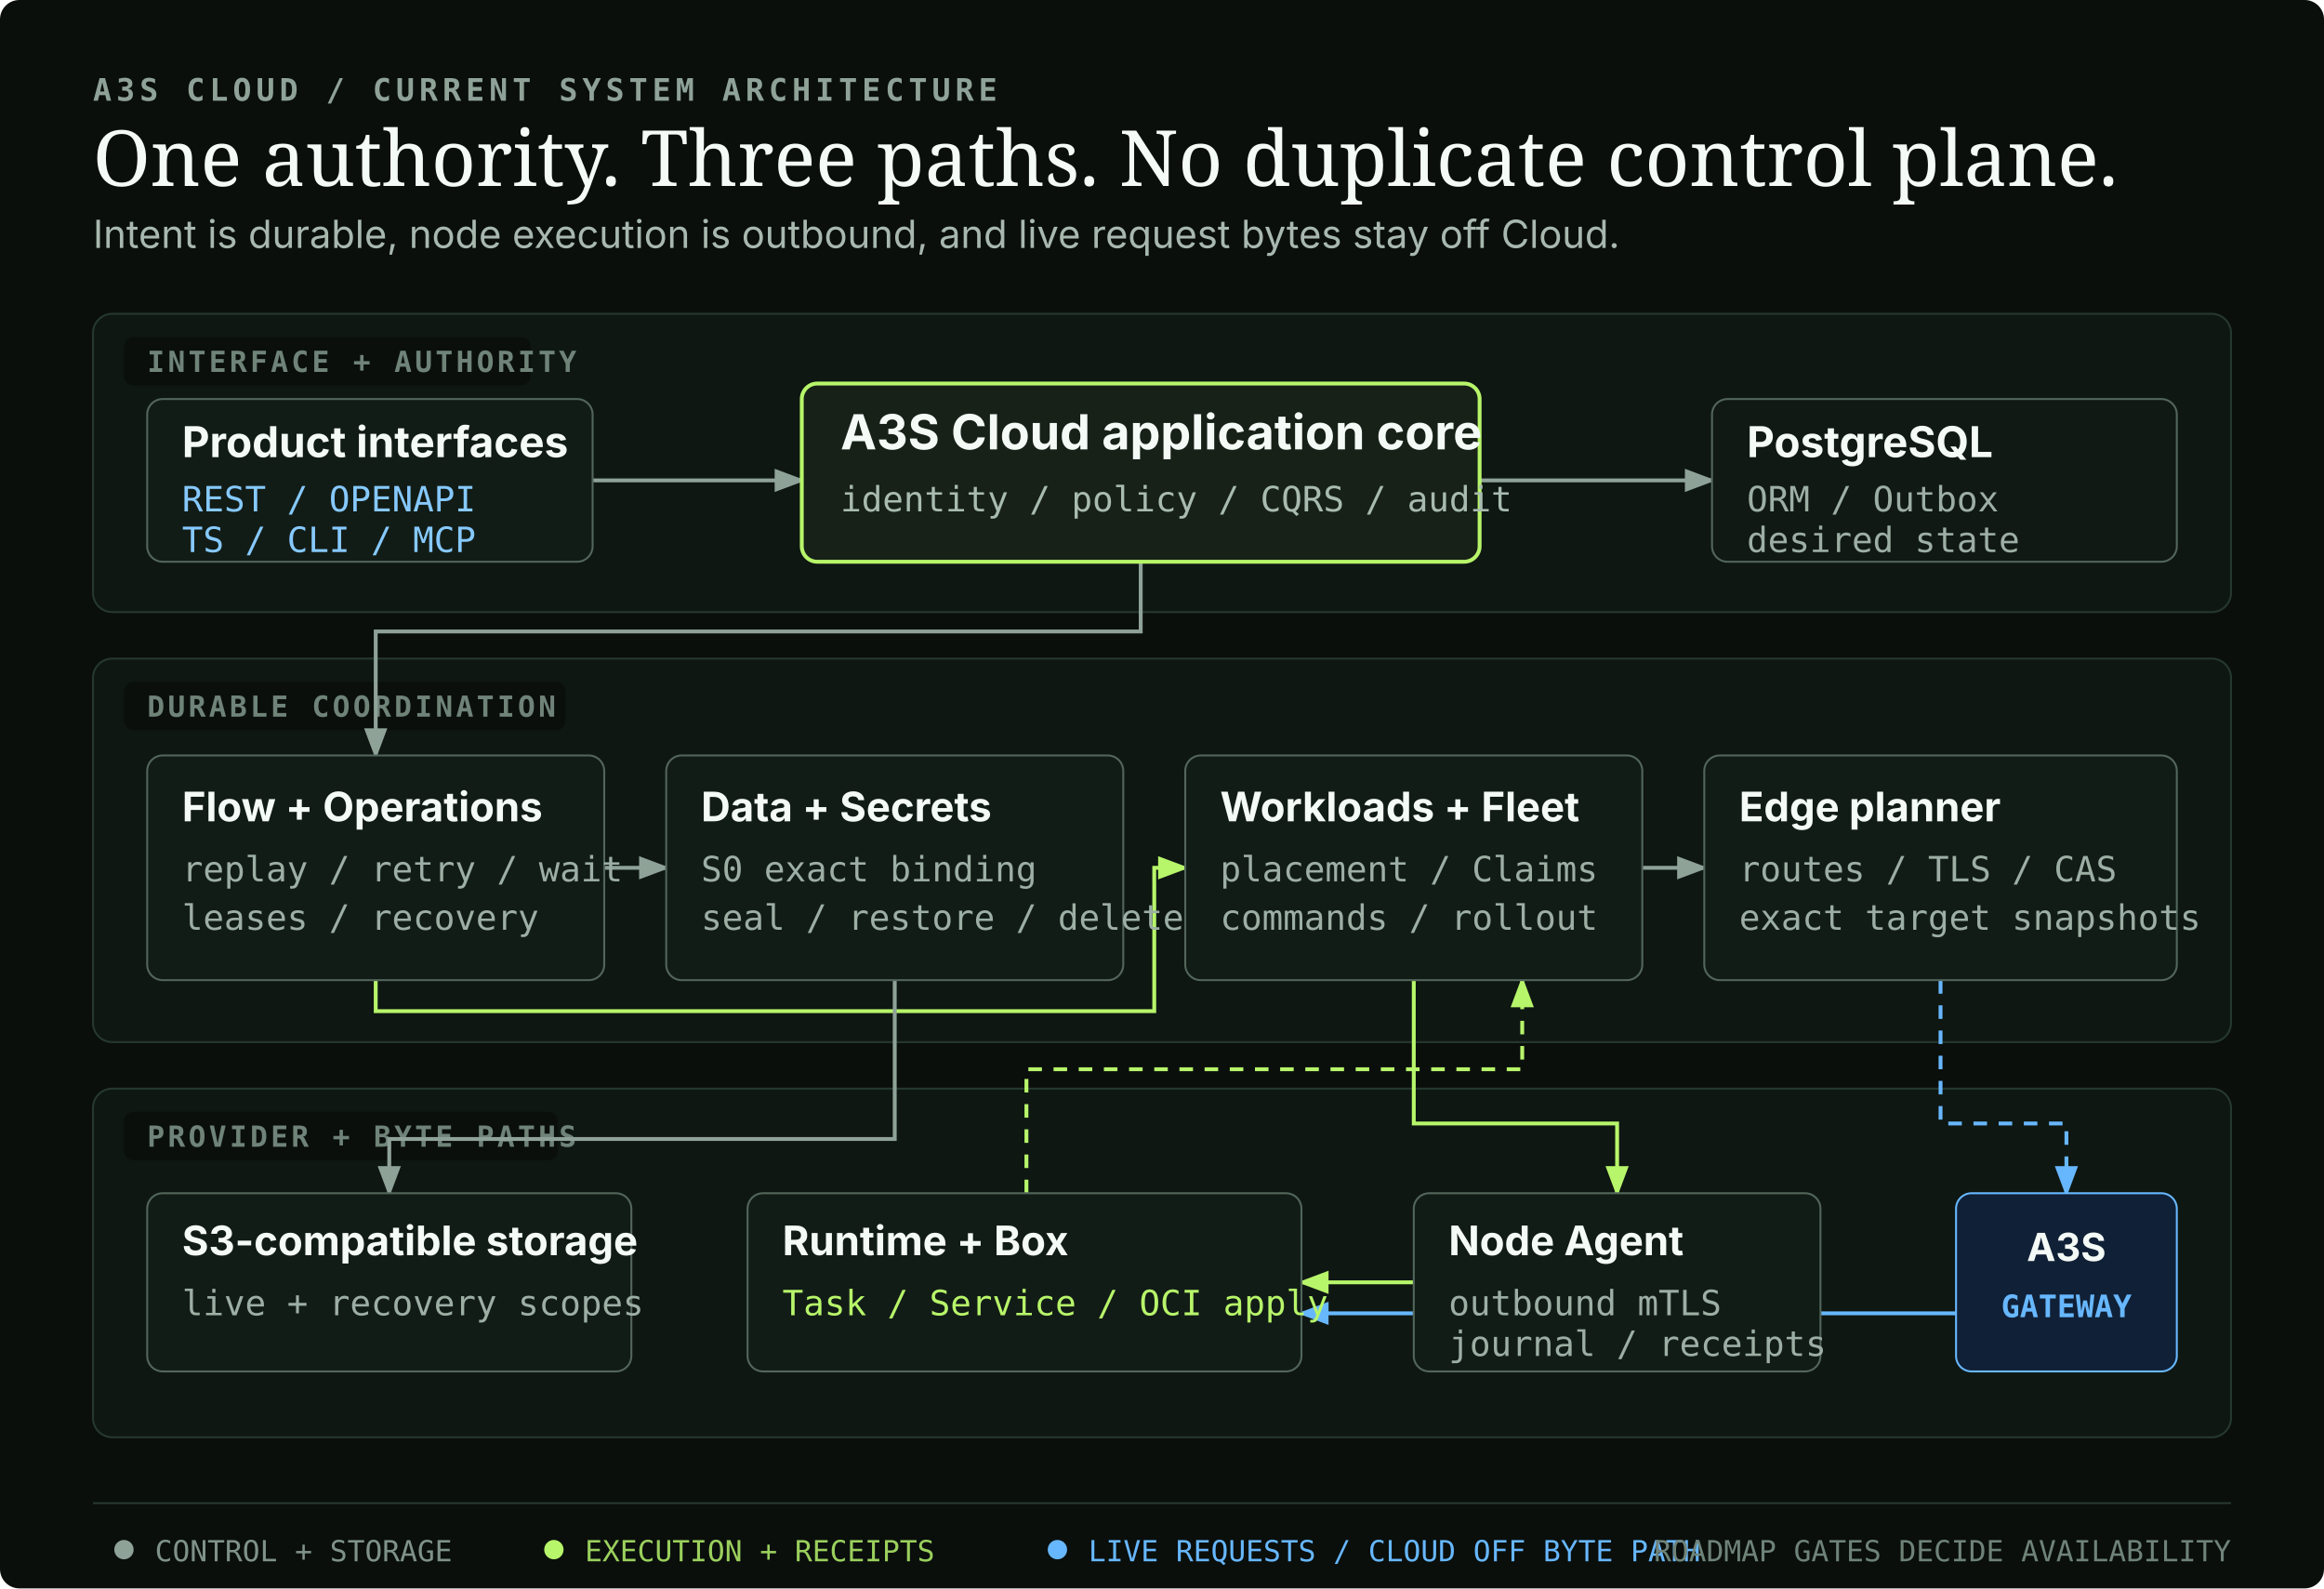
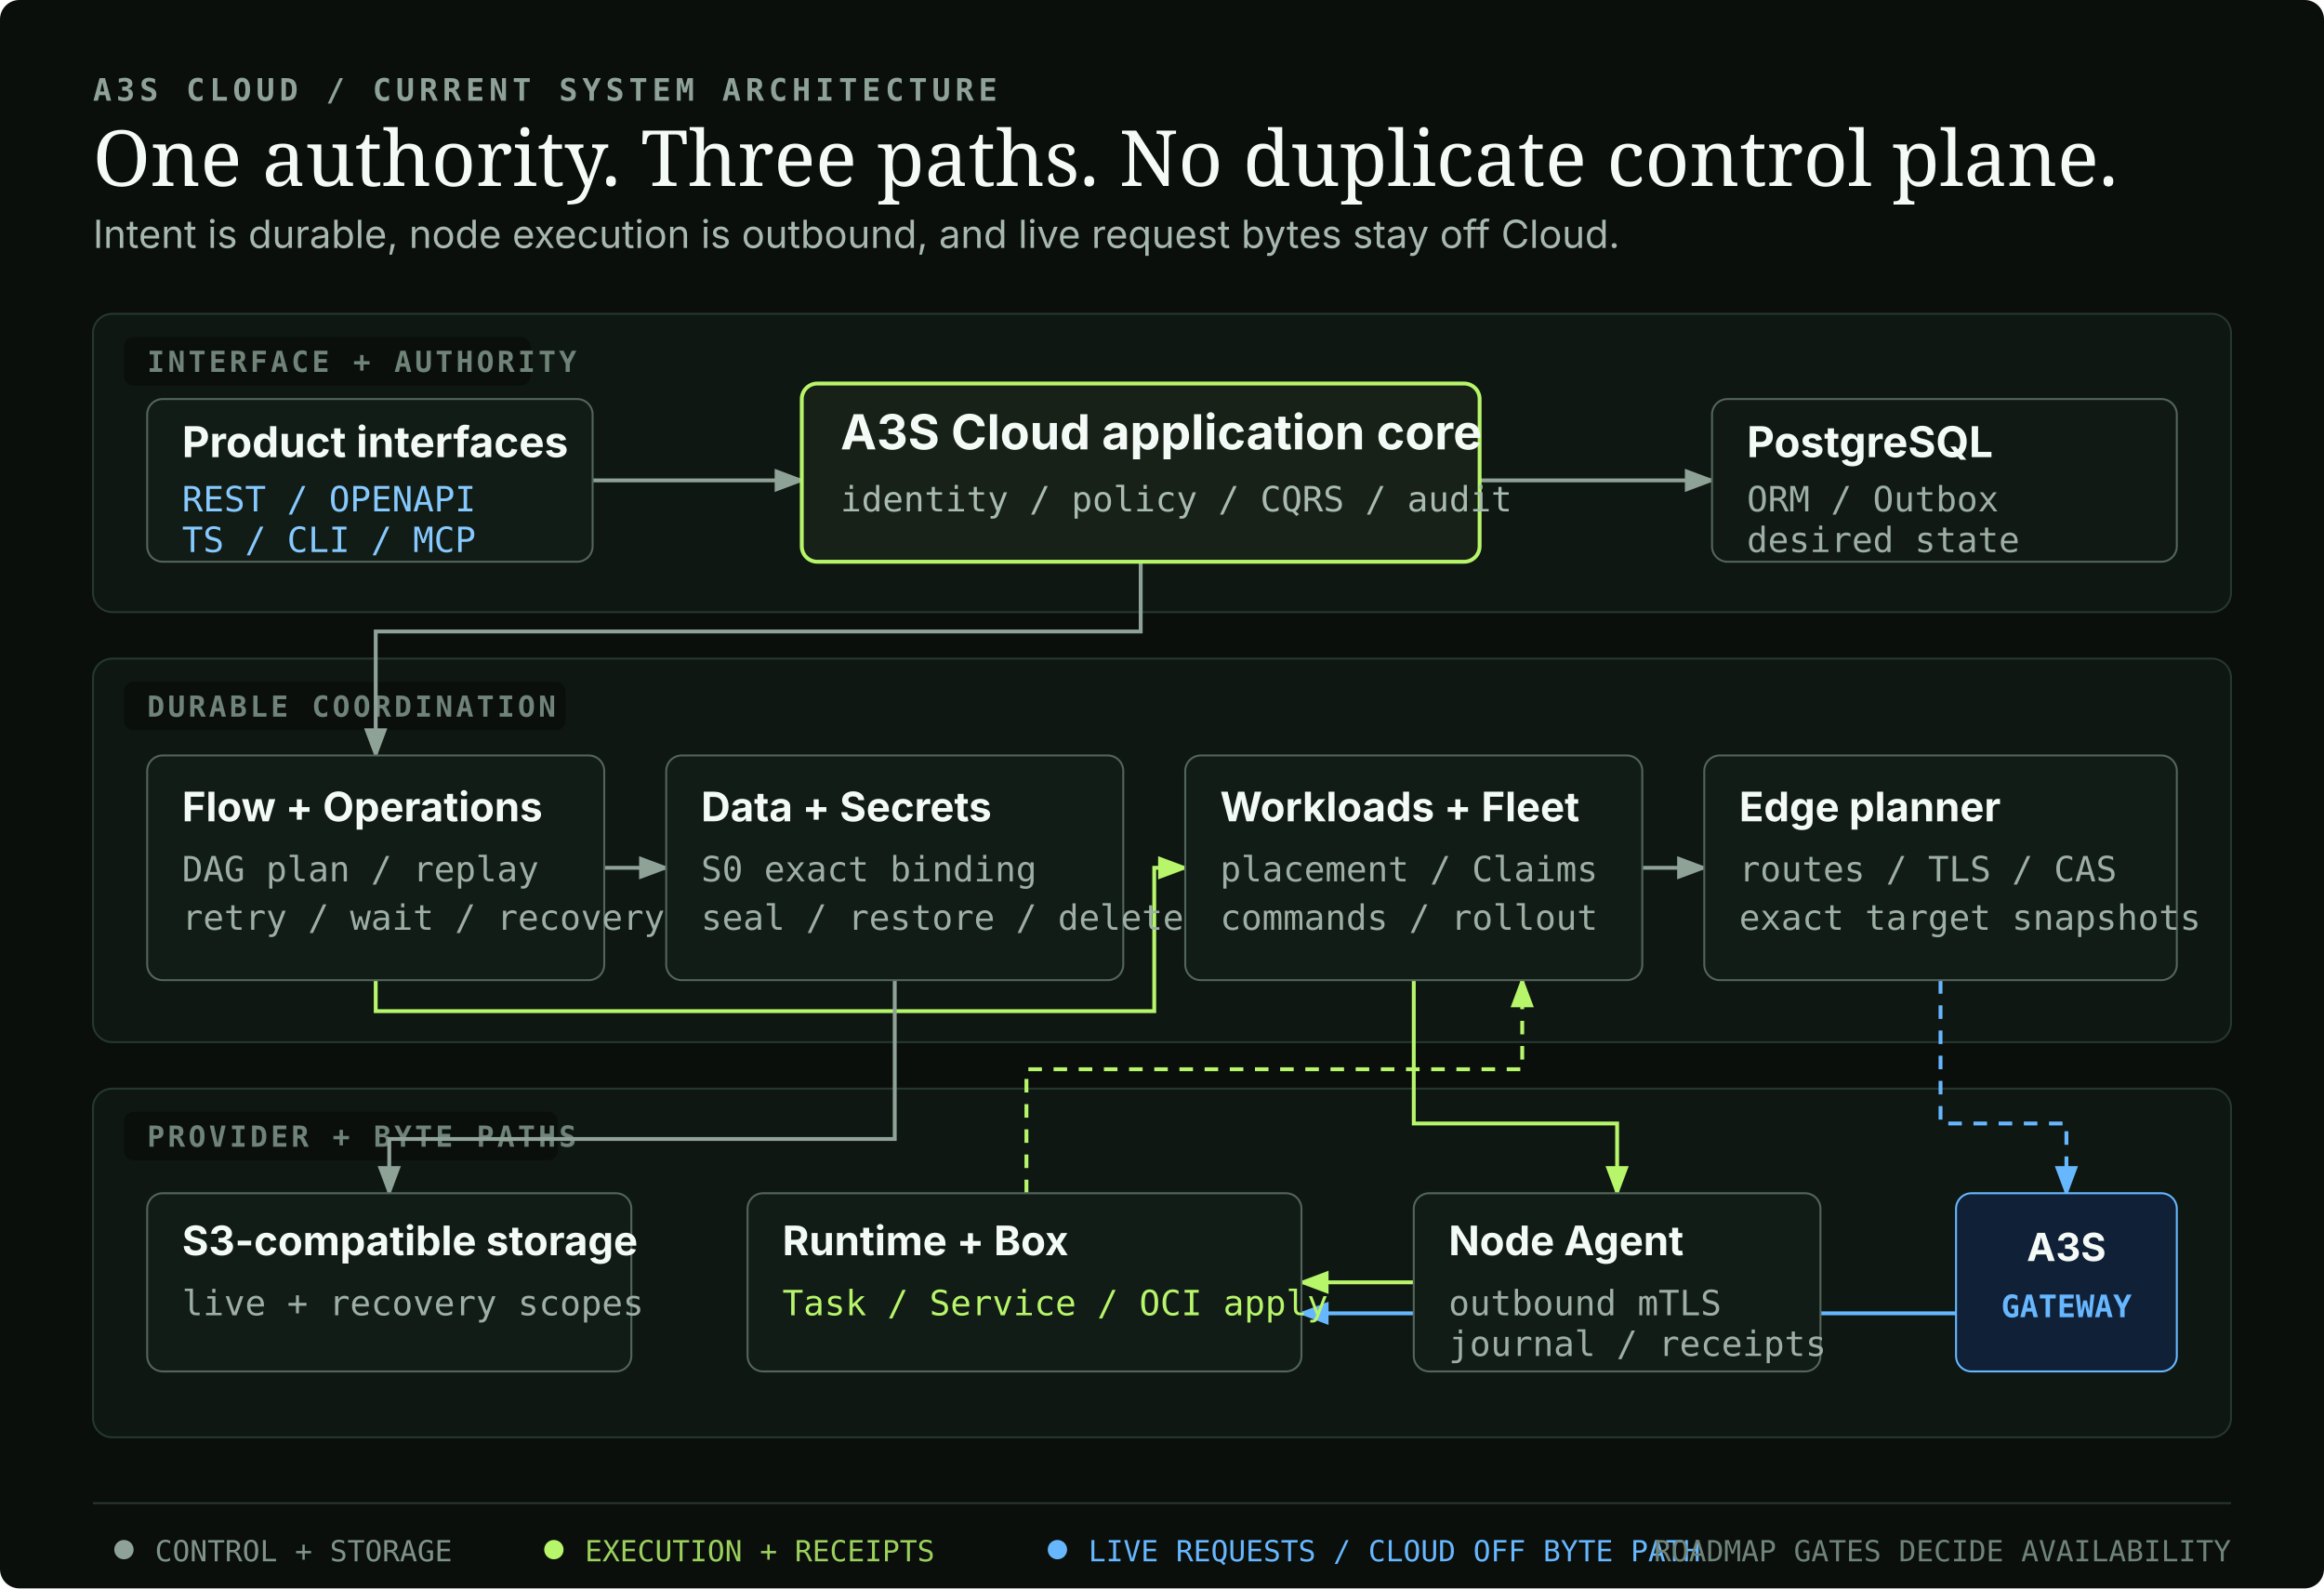
<svg xmlns="http://www.w3.org/2000/svg" width="1200" height="820" viewBox="0 0 1200 820" role="img" aria-labelledby="title desc">
  <defs>
    <marker id="arrow" markerWidth="8" markerHeight="6" refX="7" refY="3" orient="auto">
      <polygon points="0 0, 8 3, 0 6" fill="#8fa298" />
    </marker>
    <marker id="arrow-accent" markerWidth="8" markerHeight="6" refX="7" refY="3" orient="auto">
      <polygon points="0 0, 8 3, 0 6" fill="#b7f56a" />
    </marker>
    <marker id="arrow-link" markerWidth="8" markerHeight="6" refX="7" refY="3" orient="auto">
      <polygon points="0 0, 8 3, 0 6" fill="#67b7ff" />
    </marker>
  </defs>
  <rect width="1200" height="820" rx="10" fill="#0a0f0c" />
  <text x="48" y="52" fill="#8fa298" font-family="ui-monospace, SFMono-Regular, Menlo, Consolas, monospace" font-size="16" font-weight="700" letter-spacing="2.4">A3S CLOUD / CURRENT SYSTEM ARCHITECTURE</text>
  <text x="48" y="96" fill="#f4faf6" font-family="Georgia, Songti SC, serif" font-size="40">One authority. Three paths. No duplicate control plane.</text>
  <text x="48" y="128" fill="#a8b8af" font-family="-apple-system, BlinkMacSystemFont, Segoe UI, PingFang SC, sans-serif" font-size="20">Intent is durable, node execution is outbound, and live request bytes stay off Cloud.</text>
  <rect x="48" y="162" width="1104" height="154" rx="10" fill="#0e1712" stroke="#26382e" />
  <rect x="64" y="174" width="210" height="25" rx="5" fill="#0a0f0c" />
  <text x="76" y="192" fill="#6f8378" font-family="ui-monospace, SFMono-Regular, Menlo, Consolas, monospace" font-size="15" font-weight="700" letter-spacing="1.6">INTERFACE + AUTHORITY</text>
  <rect x="48" y="340" width="1104" height="198" rx="10" fill="#0e1712" stroke="#26382e" />
  <rect x="64" y="352" width="228" height="25" rx="5" fill="#0a0f0c" />
  <text x="76" y="370" fill="#6f8378" font-family="ui-monospace, SFMono-Regular, Menlo, Consolas, monospace" font-size="15" font-weight="700" letter-spacing="1.6">DURABLE COORDINATION</text>
  <rect x="48" y="562" width="1104" height="180" rx="10" fill="#0e1712" stroke="#26382e" />
  <rect x="64" y="574" width="224" height="25" rx="5" fill="#0a0f0c" />
  <text x="76" y="592" fill="#6f8378" font-family="ui-monospace, SFMono-Regular, Menlo, Consolas, monospace" font-size="15" font-weight="700" letter-spacing="1.6">PROVIDER + BYTE PATHS</text>
  <path d="M306 248H414" fill="none" stroke="#8fa298" stroke-width="2" marker-end="url(#arrow)" />
  <path d="M764 248H884" fill="none" stroke="#8fa298" stroke-width="2" marker-end="url(#arrow)" />
  <path d="M589 290V326H194V390" fill="none" stroke="#8fa298" stroke-width="2" marker-end="url(#arrow)" />
  <path d="M312 448H344" fill="none" stroke="#8fa298" stroke-width="2" marker-end="url(#arrow)" />
  <path d="M194 506V522H596V448H612" fill="none" stroke="#b7f56a" stroke-width="2" marker-end="url(#arrow-accent)" />
  <path d="M848 448H880" fill="none" stroke="#8fa298" stroke-width="2" marker-end="url(#arrow)" />
  <path d="M462 506V588H201V616" fill="none" stroke="#8fa298" stroke-width="2" marker-end="url(#arrow)" />
  <path d="M730 506V580H835V616" fill="none" stroke="#b7f56a" stroke-width="2" marker-end="url(#arrow-accent)" />
  <path d="M730 662H672" fill="none" stroke="#b7f56a" stroke-width="2" marker-end="url(#arrow-accent)" />
  <path d="M530 616V552H786V506" fill="none" stroke="#b7f56a" stroke-width="2" stroke-dasharray="7 6" marker-end="url(#arrow-accent)" />
  <path d="M1002 506V580H1067V616" fill="none" stroke="#67b7ff" stroke-width="2" stroke-dasharray="7 6" marker-end="url(#arrow-link)" />
  <path d="M1010 678H672" fill="none" stroke="#67b7ff" stroke-width="2" marker-end="url(#arrow-link)" />
  <rect x="76" y="206" width="230" height="84" rx="8" fill="#121c16" stroke="#53665b" />
  <text x="94" y="236" fill="#f4faf6" font-family="-apple-system, BlinkMacSystemFont, Segoe UI, PingFang SC, sans-serif" font-size="22" font-weight="700">Product interfaces</text>
  <text x="94" y="264" fill="#86c9ff" font-family="ui-monospace, SFMono-Regular, Menlo, Consolas, monospace" font-size="18">REST / OPENAPI</text>
  <text x="94" y="285" fill="#86c9ff" font-family="ui-monospace, SFMono-Regular, Menlo, Consolas, monospace" font-size="18">TS / CLI / MCP</text>
  <rect x="414" y="198" width="350" height="92" rx="8" fill="#172118" stroke="#b7f56a" stroke-width="2" />
  <text x="434" y="232" fill="#f4faf6" font-family="-apple-system, BlinkMacSystemFont, Segoe UI, PingFang SC, sans-serif" font-size="25" font-weight="700">A3S Cloud application core</text>
  <text x="434" y="264" fill="#a9bbb0" font-family="ui-monospace, SFMono-Regular, Menlo, Consolas, monospace" font-size="18">identity / policy / CQRS / audit</text>
  <rect x="884" y="206" width="240" height="84" rx="8" fill="#111914" stroke="#53665b" />
  <text x="902" y="236" fill="#f4faf6" font-family="-apple-system, BlinkMacSystemFont, Segoe UI, PingFang SC, sans-serif" font-size="22" font-weight="700">PostgreSQL</text>
  <text x="902" y="264" fill="#9dafa5" font-family="ui-monospace, SFMono-Regular, Menlo, Consolas, monospace" font-size="18">ORM / Outbox</text>
  <text x="902" y="285" fill="#9dafa5" font-family="ui-monospace, SFMono-Regular, Menlo, Consolas, monospace" font-size="18">desired state</text>
  <rect x="76" y="390" width="236" height="116" rx="8" fill="#121c16" stroke="#53665b" />
  <text x="94" y="424" fill="#f4faf6" font-family="-apple-system, BlinkMacSystemFont, Segoe UI, PingFang SC, sans-serif" font-size="21" font-weight="700">Flow + Operations</text>
-   <text x="94" y="455" fill="#9dafa5" font-family="ui-monospace, SFMono-Regular, Menlo, Consolas, monospace" font-size="18">replay / retry / wait</text>
-   <text x="94" y="480" fill="#9dafa5" font-family="ui-monospace, SFMono-Regular, Menlo, Consolas, monospace" font-size="18">leases / recovery</text>
+   <text x="94" y="455" fill="#9dafa5" font-family="ui-monospace, SFMono-Regular, Menlo, Consolas, monospace" font-size="18">DAG plan / replay</text>
+   <text x="94" y="480" fill="#9dafa5" font-family="ui-monospace, SFMono-Regular, Menlo, Consolas, monospace" font-size="18">retry / wait / recovery</text>
  <rect x="344" y="390" width="236" height="116" rx="8" fill="#121c16" stroke="#53665b" />
  <text x="362" y="424" fill="#f4faf6" font-family="-apple-system, BlinkMacSystemFont, Segoe UI, PingFang SC, sans-serif" font-size="21" font-weight="700">Data + Secrets</text>
  <text x="362" y="455" fill="#9dafa5" font-family="ui-monospace, SFMono-Regular, Menlo, Consolas, monospace" font-size="18">S0 exact binding</text>
  <text x="362" y="480" fill="#9dafa5" font-family="ui-monospace, SFMono-Regular, Menlo, Consolas, monospace" font-size="18">seal / restore / delete</text>
  <rect x="612" y="390" width="236" height="116" rx="8" fill="#121c16" stroke="#53665b" />
  <text x="630" y="424" fill="#f4faf6" font-family="-apple-system, BlinkMacSystemFont, Segoe UI, PingFang SC, sans-serif" font-size="21" font-weight="700">Workloads + Fleet</text>
  <text x="630" y="455" fill="#9dafa5" font-family="ui-monospace, SFMono-Regular, Menlo, Consolas, monospace" font-size="18">placement / Claims</text>
  <text x="630" y="480" fill="#9dafa5" font-family="ui-monospace, SFMono-Regular, Menlo, Consolas, monospace" font-size="18">commands / rollout</text>
  <rect x="880" y="390" width="244" height="116" rx="8" fill="#121c16" stroke="#53665b" />
  <text x="898" y="424" fill="#f4faf6" font-family="-apple-system, BlinkMacSystemFont, Segoe UI, PingFang SC, sans-serif" font-size="21" font-weight="700">Edge planner</text>
  <text x="898" y="455" fill="#9dafa5" font-family="ui-monospace, SFMono-Regular, Menlo, Consolas, monospace" font-size="18">routes / TLS / CAS</text>
  <text x="898" y="480" fill="#9dafa5" font-family="ui-monospace, SFMono-Regular, Menlo, Consolas, monospace" font-size="18">exact target snapshots</text>
  <rect x="76" y="616" width="250" height="92" rx="8" fill="#121c16" stroke="#53665b" />
  <text x="94" y="648" fill="#f4faf6" font-family="-apple-system, BlinkMacSystemFont, Segoe UI, PingFang SC, sans-serif" font-size="21" font-weight="700">S3-compatible storage</text>
  <text x="94" y="679" fill="#9dafa5" font-family="ui-monospace, SFMono-Regular, Menlo, Consolas, monospace" font-size="18">live + recovery scopes</text>
  <rect x="386" y="616" width="286" height="92" rx="8" fill="#121c16" stroke="#53665b" />
  <text x="404" y="648" fill="#f4faf6" font-family="-apple-system, BlinkMacSystemFont, Segoe UI, PingFang SC, sans-serif" font-size="21" font-weight="700">Runtime + Box</text>
  <text x="404" y="679" fill="#b7f56a" font-family="ui-monospace, SFMono-Regular, Menlo, Consolas, monospace" font-size="18">Task / Service / OCI apply</text>
  <rect x="730" y="616" width="210" height="92" rx="8" fill="#121c16" stroke="#53665b" />
  <text x="748" y="648" fill="#f4faf6" font-family="-apple-system, BlinkMacSystemFont, Segoe UI, PingFang SC, sans-serif" font-size="21" font-weight="700">Node Agent</text>
  <text x="748" y="679" fill="#9dafa5" font-family="ui-monospace, SFMono-Regular, Menlo, Consolas, monospace" font-size="18">outbound mTLS</text>
  <text x="748" y="700" fill="#9dafa5" font-family="ui-monospace, SFMono-Regular, Menlo, Consolas, monospace" font-size="18">journal / receipts</text>
  <rect x="1010" y="616" width="114" height="92" rx="8" fill="#102036" stroke="#67b7ff" />
  <text x="1067" y="651" fill="#f4faf6" font-family="-apple-system, BlinkMacSystemFont, Segoe UI, PingFang SC, sans-serif" font-size="20" font-weight="700" text-anchor="middle">A3S</text>
  <text x="1067" y="680" fill="#67b7ff" font-family="ui-monospace, SFMono-Regular, Menlo, Consolas, monospace" font-size="16" font-weight="700" text-anchor="middle">GATEWAY</text>
  <line x1="48" y1="776" x2="1152" y2="776" stroke="#26382e" />
  <circle cx="64" cy="800" r="5" fill="#8fa298" />
  <text x="80" y="806" fill="#7f9288" font-family="ui-monospace, SFMono-Regular, Menlo, Consolas, monospace" font-size="15">CONTROL + STORAGE</text>
  <circle cx="286" cy="800" r="5" fill="#b7f56a" />
  <text x="302" y="806" fill="#9bd05d" font-family="ui-monospace, SFMono-Regular, Menlo, Consolas, monospace" font-size="15">EXECUTION + RECEIPTS</text>
  <circle cx="546" cy="800" r="5" fill="#67b7ff" />
  <text x="562" y="806" fill="#67b7ff" font-family="ui-monospace, SFMono-Regular, Menlo, Consolas, monospace" font-size="15">LIVE REQUESTS / CLOUD OFF BYTE PATH</text>
  <text x="1152" y="806" fill="#6f8378" font-family="ui-monospace, SFMono-Regular, Menlo, Consolas, monospace" font-size="15" text-anchor="end">ROADMAP GATES DECIDE AVAILABILITY</text>
</svg>
